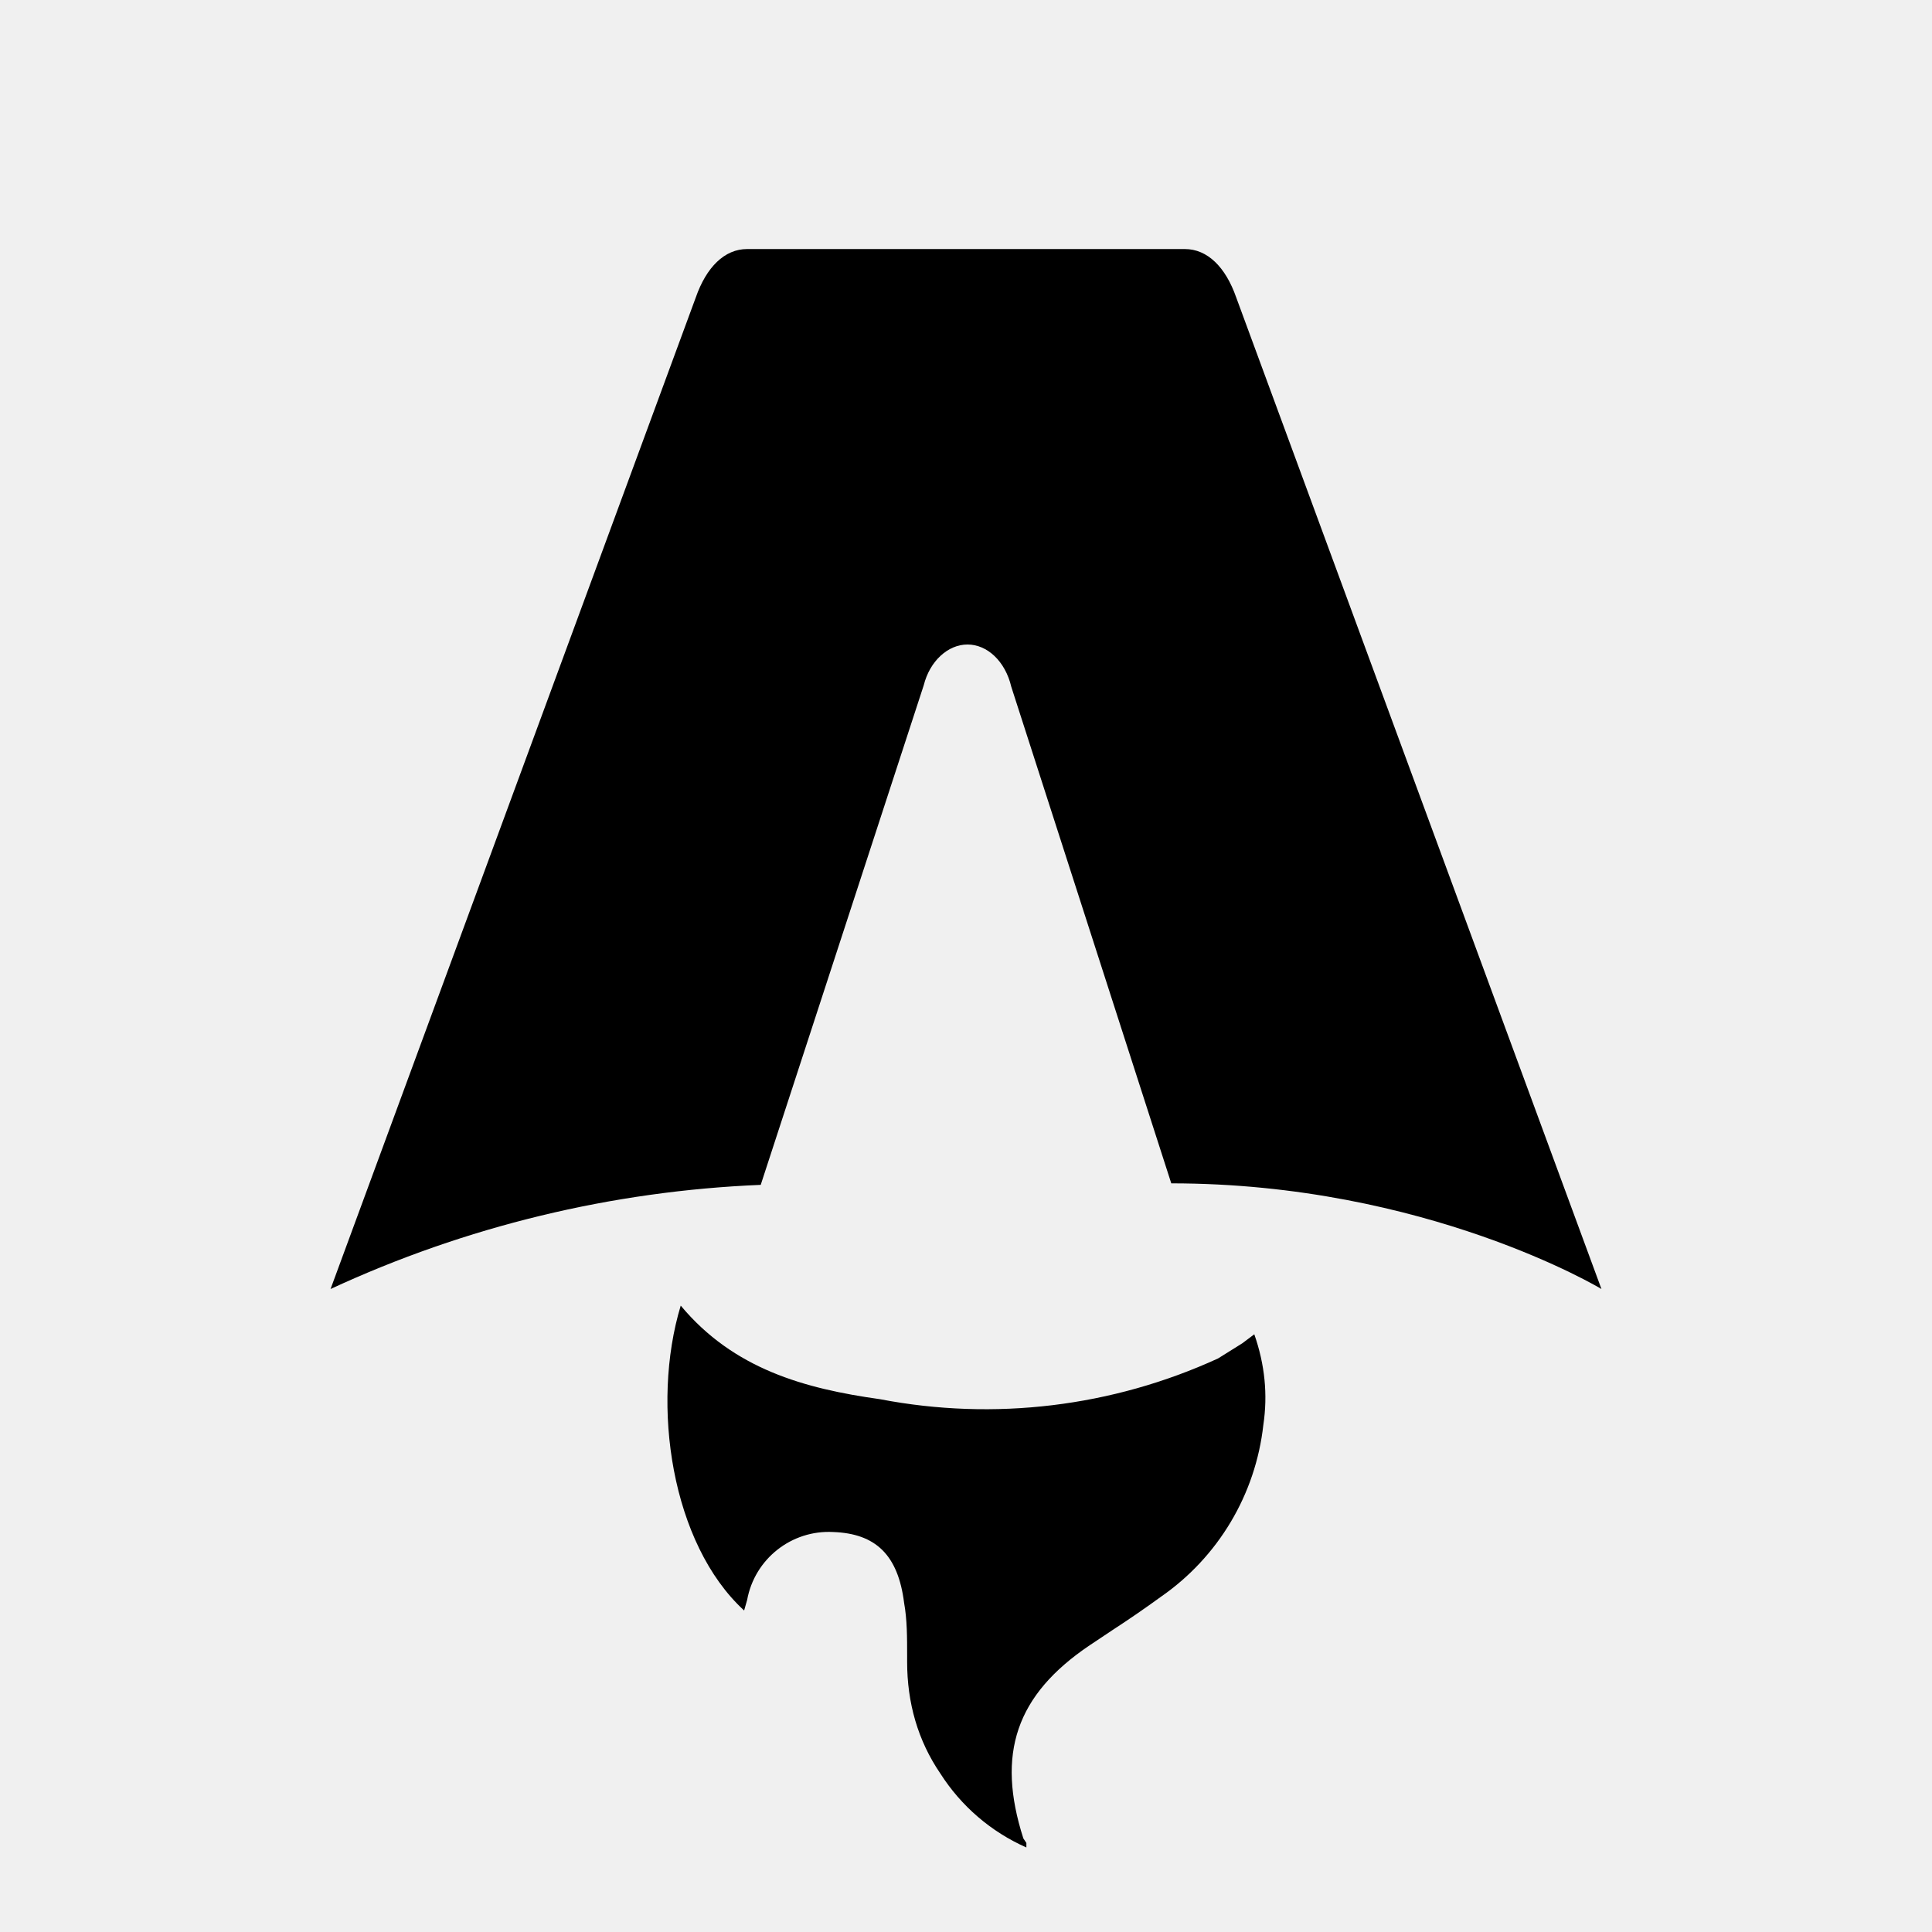
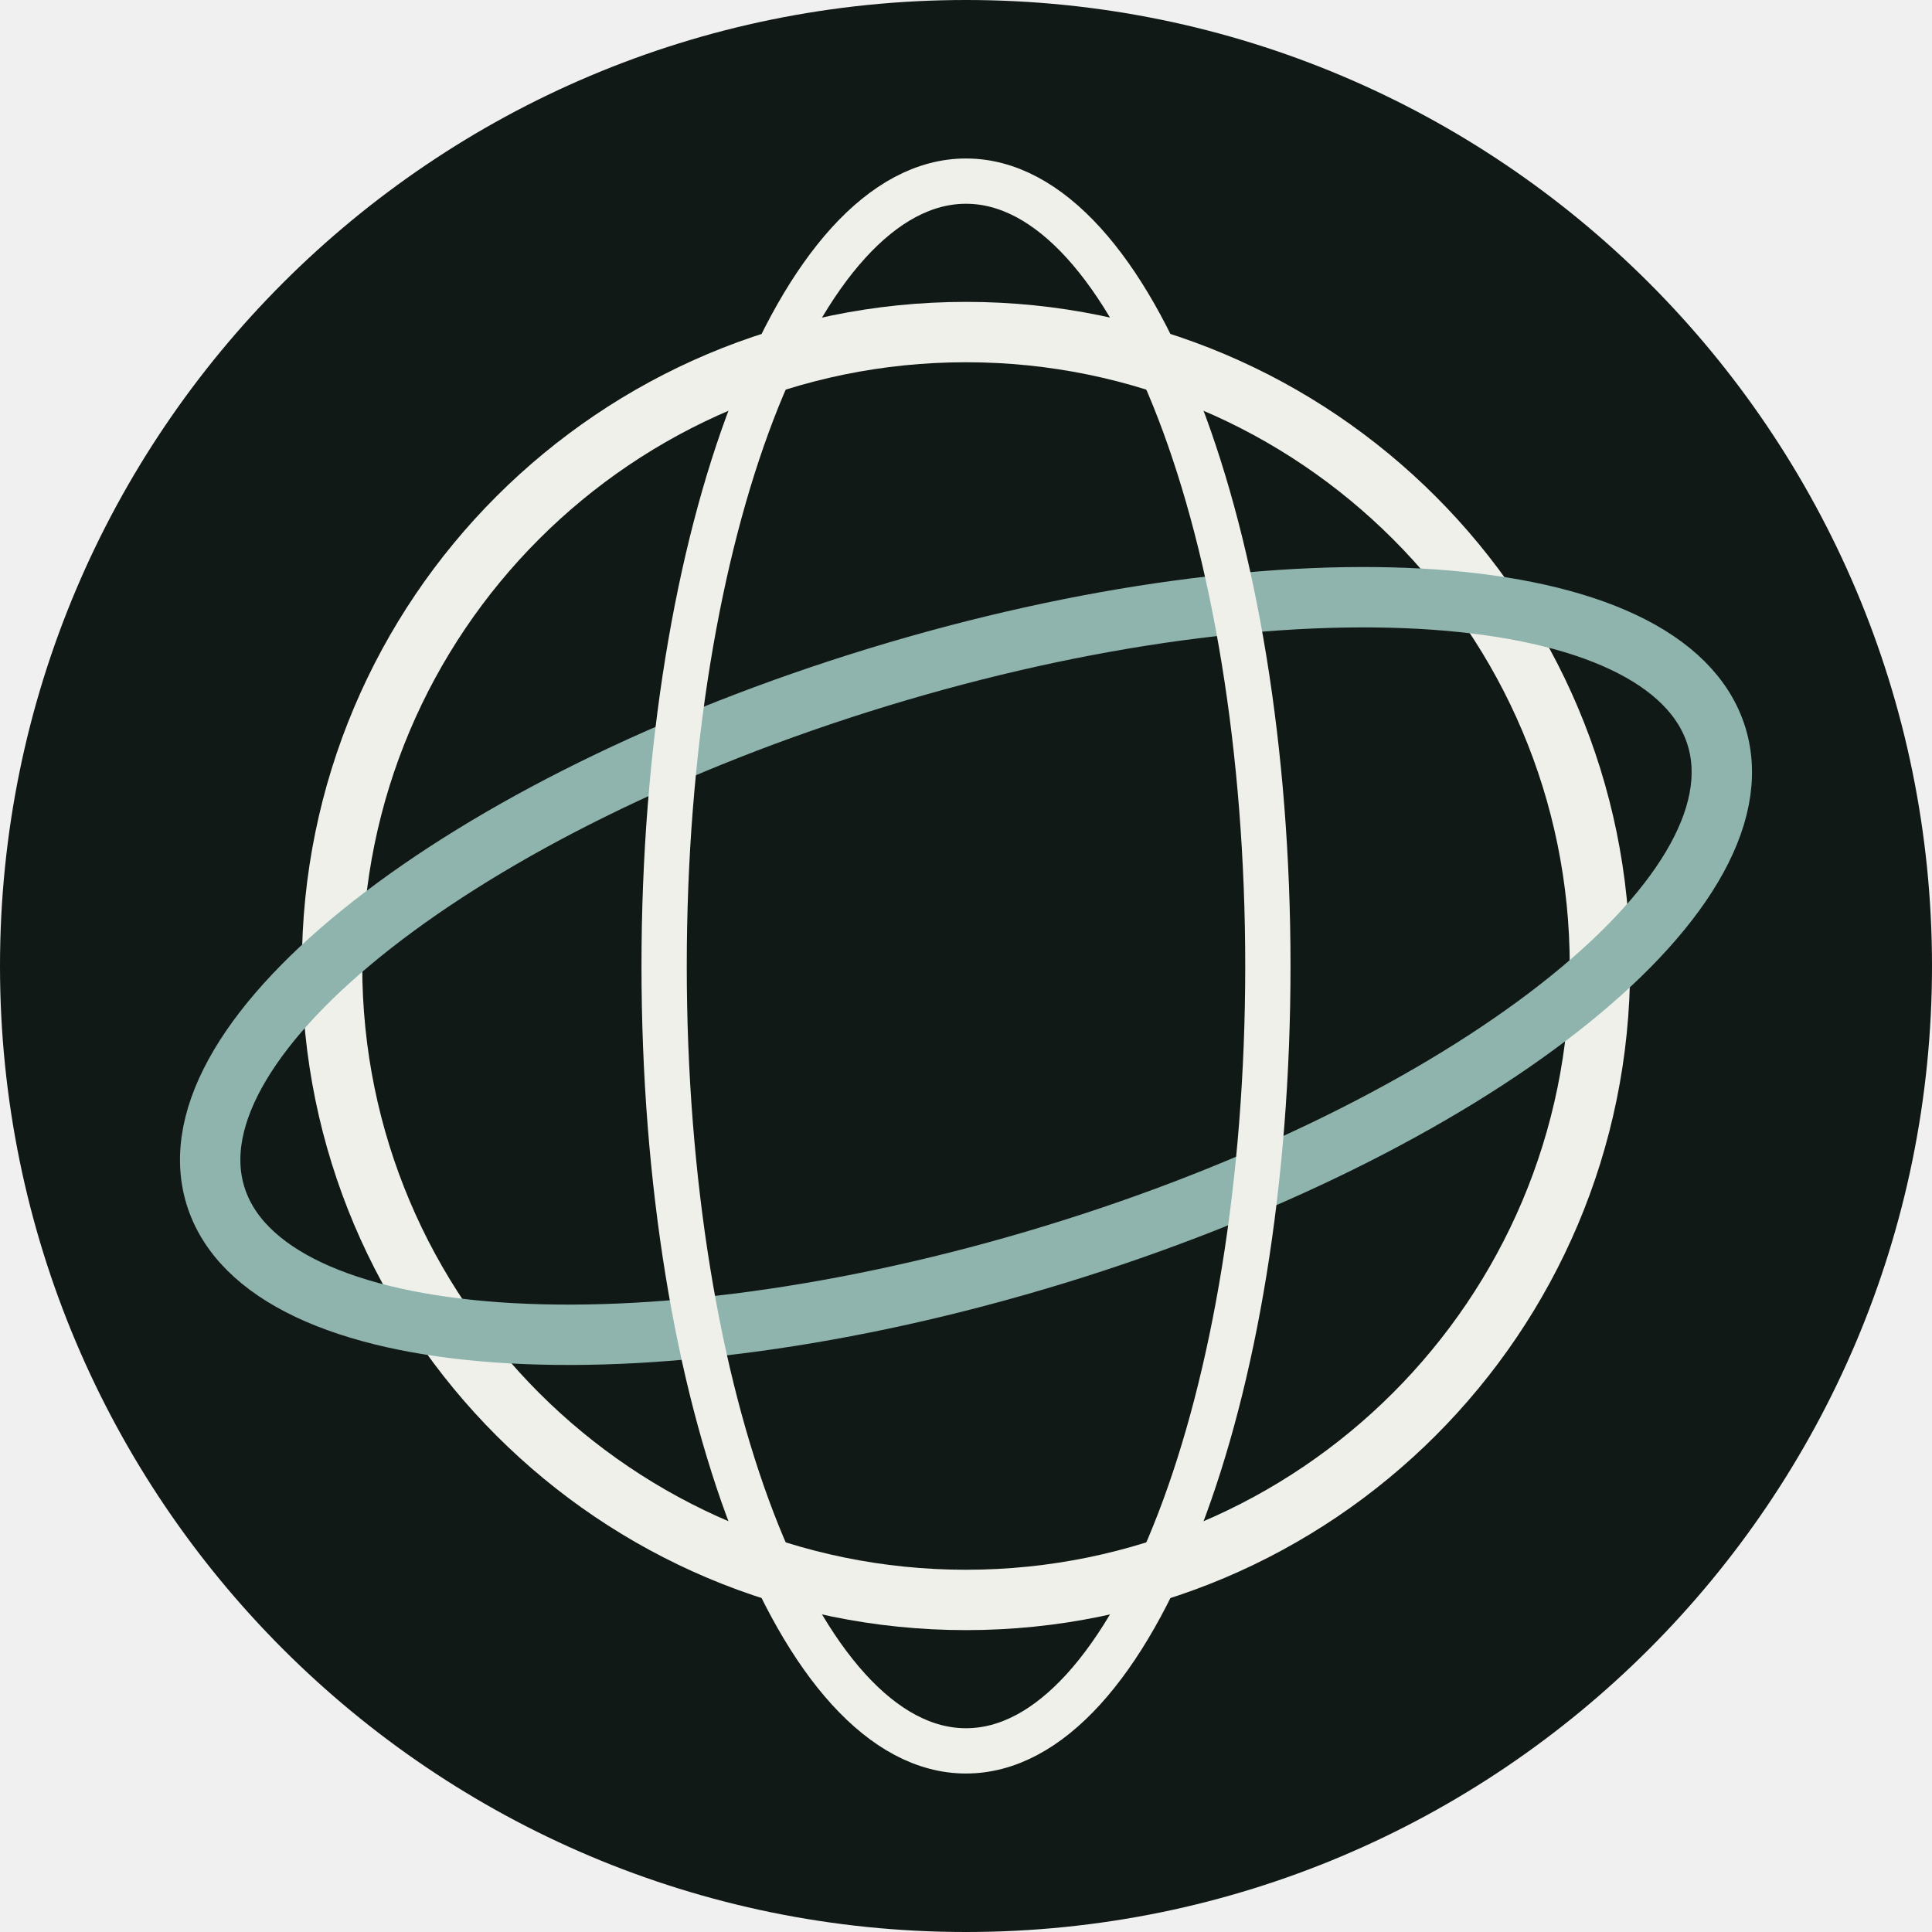
- <svg xmlns="http://www.w3.org/2000/svg" fill="none" viewBox="0 0 128 128">
-   <path d="M50.4 78.5a75.1 75.1 0 0 0-28.5 6.9l24.2-65.7c.7-2 1.9-3.2 3.4-3.2h29c1.5 0 2.7 1.2 3.4 3.2l24.2 65.7s-11.6-7-28.5-7L67 45.5c-.4-1.7-1.6-2.8-2.9-2.8-1.3 0-2.5 1.1-2.9 2.7L50.4 78.5Zm-1.1 28.2Zm-4.2-20.2c-2 6.6-.6 15.8 4.2 20.2a17.5 17.5 0 0 1 .2-.7 5.5 5.5 0 0 1 5.7-4.5c2.8.1 4.3 1.5 4.7 4.7.2 1.1.2 2.3.2 3.5v.4c0 2.7.7 5.2 2.2 7.4a13 13 0 0 0 5.7 4.9v-.3l-.2-.3c-1.8-5.6-.5-9.5 4.4-12.8l1.5-1a73 73 0 0 0 3.2-2.2 16 16 0 0 0 6.8-11.4c.3-2 .1-4-.6-6l-.8.6-1.6 1a37 37 0 0 1-22.4 2.7c-5-.7-9.7-2-13.2-6.2Z" />
-   <style>
-         path { fill: #000; }
-         @media (prefers-color-scheme: dark) {
-             path { fill: #FFF; }
-         }
-     </style>
+ <svg xmlns="http://www.w3.org/2000/svg" viewBox="0 0 64 64">
+   <rect width="64" height="64" rx="32" fill="#111916" />
+   <circle cx="32" cy="32" r="21" fill="none" stroke="#eef0e9" stroke-width="2" />
+   <ellipse cx="32" cy="32" rx="26" ry="10" fill="none" stroke="#8fb3ad" stroke-width="2" transform="rotate(-17 32 32)" />
+   <ellipse cx="32" cy="32" rx="10" ry="26" fill="none" stroke="#eef0e9" stroke-width="1.5" />
</svg>
